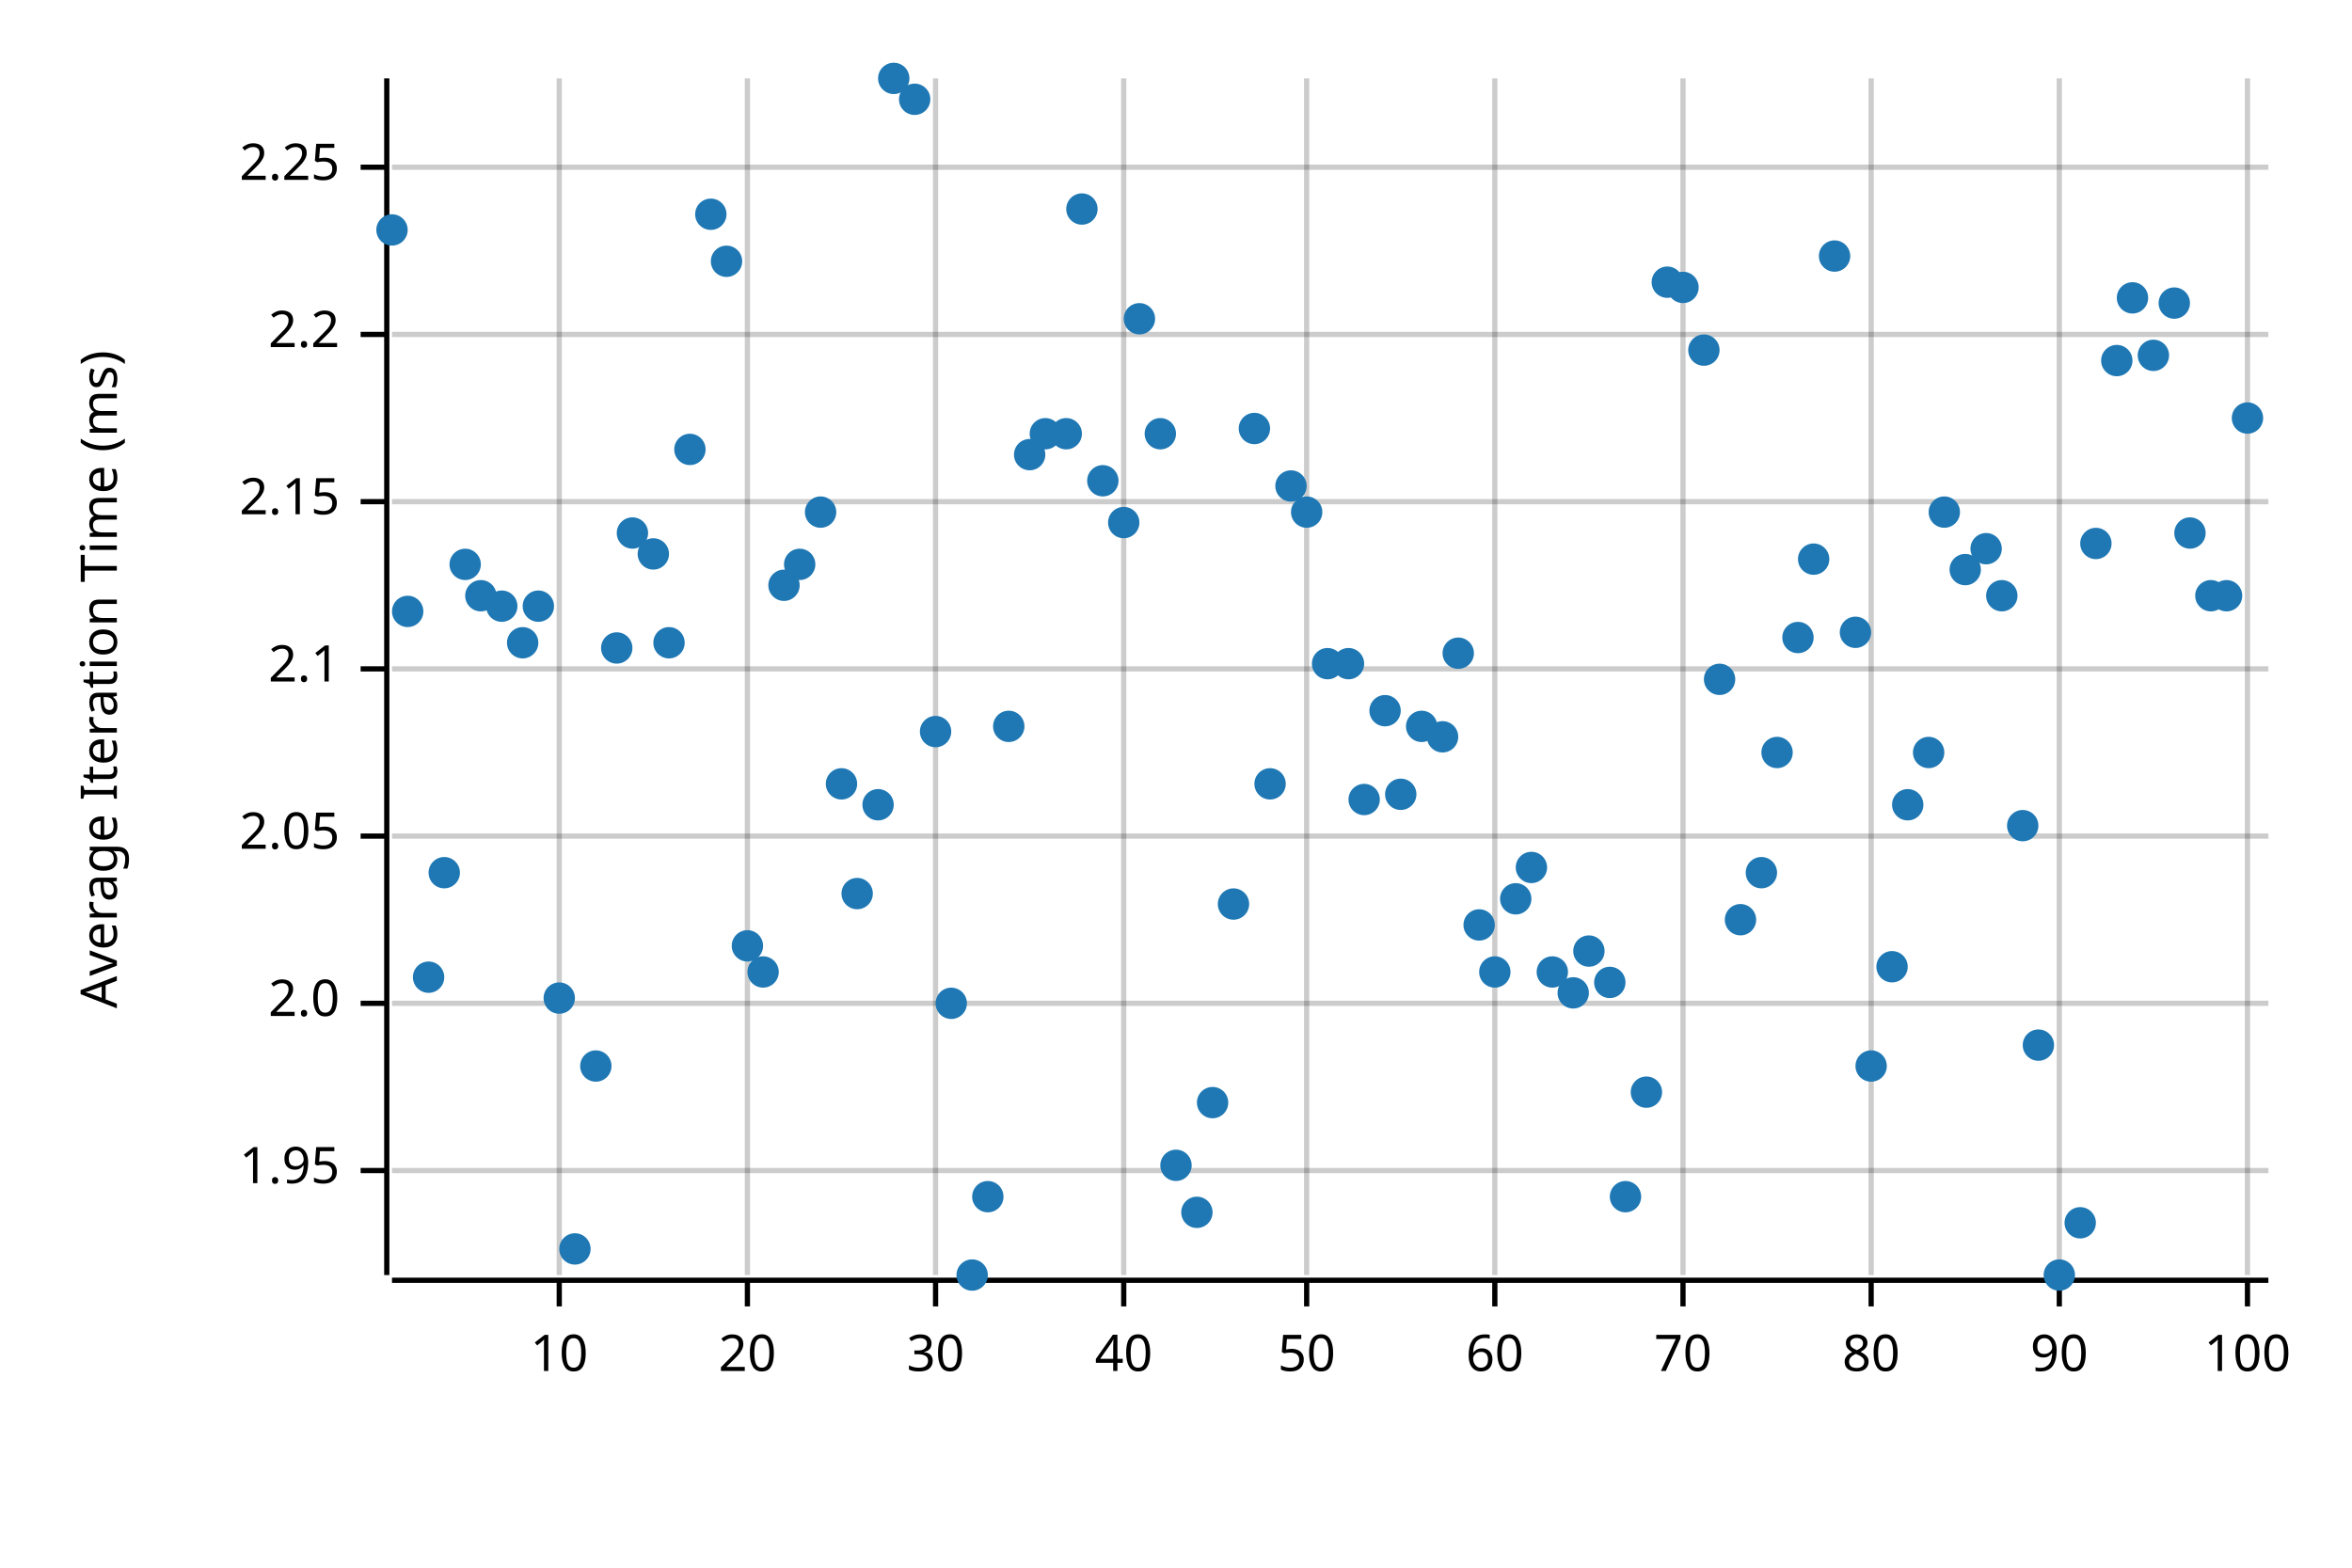
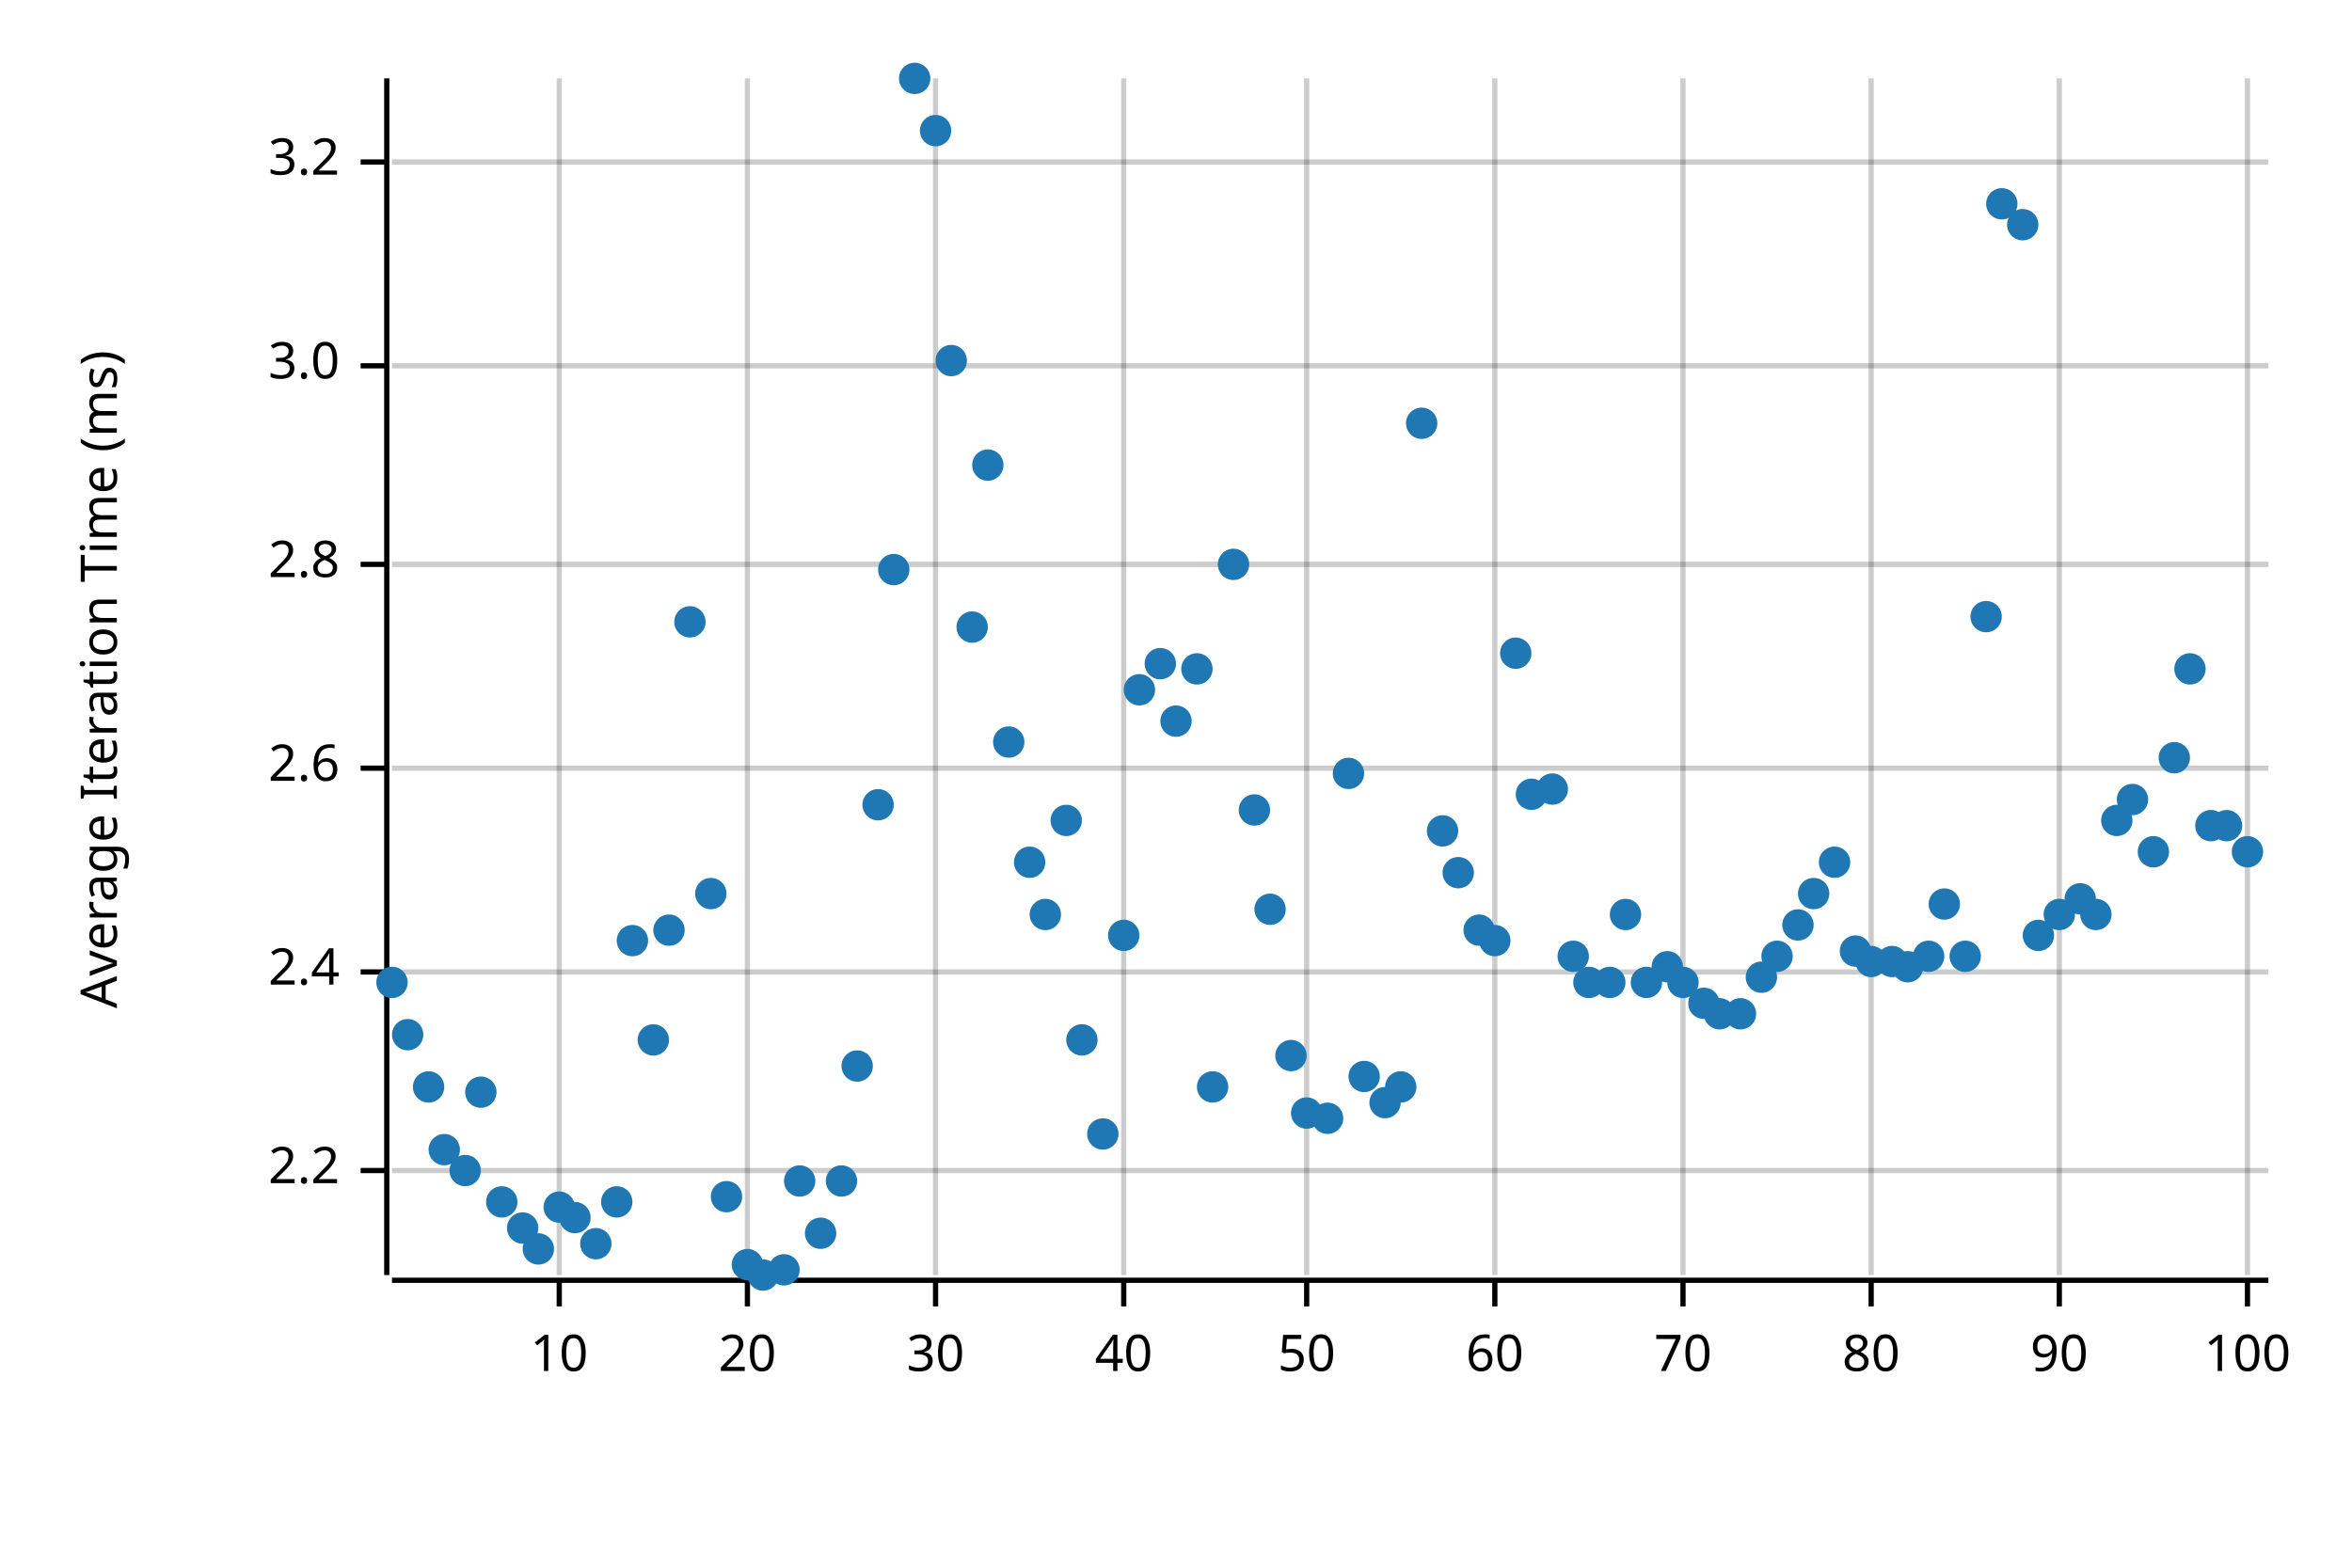
<svg xmlns="http://www.w3.org/2000/svg" width="450" height="300" viewBox="0 0 450 300">
  <text x="15" y="130" dy="0.76em" text-anchor="middle" font-family="sans-serif" font-size="9.677" opacity="1" fill="#000000" transform="rotate(270, 15, 130)">
Average Iteration Time (ms)
</text>
  <line opacity="0.2" stroke="#000000" stroke-width="1" x1="107" y1="244" x2="107" y2="15" />
  <line opacity="0.2" stroke="#000000" stroke-width="1" x1="143" y1="244" x2="143" y2="15" />
  <line opacity="0.2" stroke="#000000" stroke-width="1" x1="179" y1="244" x2="179" y2="15" />
  <line opacity="0.2" stroke="#000000" stroke-width="1" x1="215" y1="244" x2="215" y2="15" />
  <line opacity="0.2" stroke="#000000" stroke-width="1" x1="250" y1="244" x2="250" y2="15" />
  <line opacity="0.2" stroke="#000000" stroke-width="1" x1="286" y1="244" x2="286" y2="15" />
  <line opacity="0.2" stroke="#000000" stroke-width="1" x1="322" y1="244" x2="322" y2="15" />
  <line opacity="0.2" stroke="#000000" stroke-width="1" x1="358" y1="244" x2="358" y2="15" />
  <line opacity="0.2" stroke="#000000" stroke-width="1" x1="394" y1="244" x2="394" y2="15" />
  <line opacity="0.2" stroke="#000000" stroke-width="1" x1="430" y1="244" x2="430" y2="15" />
  <line opacity="0.2" stroke="#000000" stroke-width="1" x1="75" y1="224" x2="434" y2="224" />
-   <line opacity="0.2" stroke="#000000" stroke-width="1" x1="75" y1="192" x2="434" y2="192" />
-   <line opacity="0.2" stroke="#000000" stroke-width="1" x1="75" y1="160" x2="434" y2="160" />
-   <line opacity="0.2" stroke="#000000" stroke-width="1" x1="75" y1="128" x2="434" y2="128" />
-   <line opacity="0.2" stroke="#000000" stroke-width="1" x1="75" y1="96" x2="434" y2="96" />
-   <line opacity="0.2" stroke="#000000" stroke-width="1" x1="75" y1="64" x2="434" y2="64" />
-   <line opacity="0.2" stroke="#000000" stroke-width="1" x1="75" y1="32" x2="434" y2="32" />
+   <line opacity="0.2" stroke="#000000" stroke-width="1" x1="75" y1="186" x2="434" y2="186" />
+   <line opacity="0.2" stroke="#000000" stroke-width="1" x1="75" y1="147" x2="434" y2="147" />
+   <line opacity="0.2" stroke="#000000" stroke-width="1" x1="75" y1="108" x2="434" y2="108" />
+   <line opacity="0.2" stroke="#000000" stroke-width="1" x1="75" y1="70" x2="434" y2="70" />
+   <line opacity="0.2" stroke="#000000" stroke-width="1" x1="75" y1="31" x2="434" y2="31" />
  <polyline fill="none" opacity="1" stroke="#000000" stroke-width="1" points="74,15 74,244 " />
  <text x="65" y="224" dy="0.5ex" text-anchor="end" font-family="sans-serif" font-size="9.677" opacity="1" fill="#000000">
- 1.95
+ 2.2
</text>
  <polyline fill="none" opacity="1" stroke="#000000" stroke-width="1" points="69,224 74,224 " />
-   <text x="65" y="192" dy="0.5ex" text-anchor="end" font-family="sans-serif" font-size="9.677" opacity="1" fill="#000000">
- 2.0
+   <text x="65" y="186" dy="0.5ex" text-anchor="end" font-family="sans-serif" font-size="9.677" opacity="1" fill="#000000">
+ 2.4
</text>
-   <polyline fill="none" opacity="1" stroke="#000000" stroke-width="1" points="69,192 74,192 " />
-   <text x="65" y="160" dy="0.5ex" text-anchor="end" font-family="sans-serif" font-size="9.677" opacity="1" fill="#000000">
- 2.05
+   <polyline fill="none" opacity="1" stroke="#000000" stroke-width="1" points="69,186 74,186 " />
+   <text x="65" y="147" dy="0.5ex" text-anchor="end" font-family="sans-serif" font-size="9.677" opacity="1" fill="#000000">
+ 2.6
</text>
-   <polyline fill="none" opacity="1" stroke="#000000" stroke-width="1" points="69,160 74,160 " />
-   <text x="65" y="128" dy="0.5ex" text-anchor="end" font-family="sans-serif" font-size="9.677" opacity="1" fill="#000000">
- 2.1
+   <polyline fill="none" opacity="1" stroke="#000000" stroke-width="1" points="69,147 74,147 " />
+   <text x="65" y="108" dy="0.5ex" text-anchor="end" font-family="sans-serif" font-size="9.677" opacity="1" fill="#000000">
+ 2.8
</text>
-   <polyline fill="none" opacity="1" stroke="#000000" stroke-width="1" points="69,128 74,128 " />
-   <text x="65" y="96" dy="0.5ex" text-anchor="end" font-family="sans-serif" font-size="9.677" opacity="1" fill="#000000">
- 2.15
+   <polyline fill="none" opacity="1" stroke="#000000" stroke-width="1" points="69,108 74,108 " />
+   <text x="65" y="70" dy="0.5ex" text-anchor="end" font-family="sans-serif" font-size="9.677" opacity="1" fill="#000000">
+ 3.0
</text>
-   <polyline fill="none" opacity="1" stroke="#000000" stroke-width="1" points="69,96 74,96 " />
-   <text x="65" y="64" dy="0.5ex" text-anchor="end" font-family="sans-serif" font-size="9.677" opacity="1" fill="#000000">
- 2.2
+   <polyline fill="none" opacity="1" stroke="#000000" stroke-width="1" points="69,70 74,70 " />
+   <text x="65" y="31" dy="0.5ex" text-anchor="end" font-family="sans-serif" font-size="9.677" opacity="1" fill="#000000">
+ 3.2
</text>
-   <polyline fill="none" opacity="1" stroke="#000000" stroke-width="1" points="69,64 74,64 " />
-   <text x="65" y="32" dy="0.5ex" text-anchor="end" font-family="sans-serif" font-size="9.677" opacity="1" fill="#000000">
- 2.25
- </text>
-   <polyline fill="none" opacity="1" stroke="#000000" stroke-width="1" points="69,32 74,32 " />
+   <polyline fill="none" opacity="1" stroke="#000000" stroke-width="1" points="69,31 74,31 " />
  <polyline fill="none" opacity="1" stroke="#000000" stroke-width="1" points="75,245 434,245 " />
  <text x="107" y="255" dy="0.76em" text-anchor="middle" font-family="sans-serif" font-size="9.677" opacity="1" fill="#000000">
10
</text>
  <polyline fill="none" opacity="1" stroke="#000000" stroke-width="1" points="107,245 107,250 " />
  <text x="143" y="255" dy="0.76em" text-anchor="middle" font-family="sans-serif" font-size="9.677" opacity="1" fill="#000000">
20
</text>
  <polyline fill="none" opacity="1" stroke="#000000" stroke-width="1" points="143,245 143,250 " />
  <text x="179" y="255" dy="0.76em" text-anchor="middle" font-family="sans-serif" font-size="9.677" opacity="1" fill="#000000">
30
</text>
  <polyline fill="none" opacity="1" stroke="#000000" stroke-width="1" points="179,245 179,250 " />
  <text x="215" y="255" dy="0.76em" text-anchor="middle" font-family="sans-serif" font-size="9.677" opacity="1" fill="#000000">
40
</text>
  <polyline fill="none" opacity="1" stroke="#000000" stroke-width="1" points="215,245 215,250 " />
  <text x="250" y="255" dy="0.76em" text-anchor="middle" font-family="sans-serif" font-size="9.677" opacity="1" fill="#000000">
50
</text>
  <polyline fill="none" opacity="1" stroke="#000000" stroke-width="1" points="250,245 250,250 " />
  <text x="286" y="255" dy="0.76em" text-anchor="middle" font-family="sans-serif" font-size="9.677" opacity="1" fill="#000000">
60
</text>
  <polyline fill="none" opacity="1" stroke="#000000" stroke-width="1" points="286,245 286,250 " />
  <text x="322" y="255" dy="0.76em" text-anchor="middle" font-family="sans-serif" font-size="9.677" opacity="1" fill="#000000">
70
</text>
  <polyline fill="none" opacity="1" stroke="#000000" stroke-width="1" points="322,245 322,250 " />
  <text x="358" y="255" dy="0.76em" text-anchor="middle" font-family="sans-serif" font-size="9.677" opacity="1" fill="#000000">
80
</text>
  <polyline fill="none" opacity="1" stroke="#000000" stroke-width="1" points="358,245 358,250 " />
  <text x="394" y="255" dy="0.76em" text-anchor="middle" font-family="sans-serif" font-size="9.677" opacity="1" fill="#000000">
90
</text>
  <polyline fill="none" opacity="1" stroke="#000000" stroke-width="1" points="394,245 394,250 " />
  <text x="430" y="255" dy="0.76em" text-anchor="middle" font-family="sans-serif" font-size="9.677" opacity="1" fill="#000000">
100
</text>
  <polyline fill="none" opacity="1" stroke="#000000" stroke-width="1" points="430,245 430,250 " />
-   <circle cx="75" cy="44" r="3" opacity="1" fill="#1F78B4" stroke="none" stroke-width="1" />
-   <circle cx="78" cy="117" r="3" opacity="1" fill="#1F78B4" stroke="none" stroke-width="1" />
-   <circle cx="82" cy="187" r="3" opacity="1" fill="#1F78B4" stroke="none" stroke-width="1" />
-   <circle cx="85" cy="167" r="3" opacity="1" fill="#1F78B4" stroke="none" stroke-width="1" />
-   <circle cx="89" cy="108" r="3" opacity="1" fill="#1F78B4" stroke="none" stroke-width="1" />
-   <circle cx="92" cy="114" r="3" opacity="1" fill="#1F78B4" stroke="none" stroke-width="1" />
-   <circle cx="96" cy="116" r="3" opacity="1" fill="#1F78B4" stroke="none" stroke-width="1" />
-   <circle cx="100" cy="123" r="3" opacity="1" fill="#1F78B4" stroke="none" stroke-width="1" />
-   <circle cx="103" cy="116" r="3" opacity="1" fill="#1F78B4" stroke="none" stroke-width="1" />
-   <circle cx="107" cy="191" r="3" opacity="1" fill="#1F78B4" stroke="none" stroke-width="1" />
-   <circle cx="110" cy="239" r="3" opacity="1" fill="#1F78B4" stroke="none" stroke-width="1" />
-   <circle cx="114" cy="204" r="3" opacity="1" fill="#1F78B4" stroke="none" stroke-width="1" />
-   <circle cx="118" cy="124" r="3" opacity="1" fill="#1F78B4" stroke="none" stroke-width="1" />
-   <circle cx="121" cy="102" r="3" opacity="1" fill="#1F78B4" stroke="none" stroke-width="1" />
-   <circle cx="125" cy="106" r="3" opacity="1" fill="#1F78B4" stroke="none" stroke-width="1" />
-   <circle cx="128" cy="123" r="3" opacity="1" fill="#1F78B4" stroke="none" stroke-width="1" />
-   <circle cx="132" cy="86" r="3" opacity="1" fill="#1F78B4" stroke="none" stroke-width="1" />
-   <circle cx="136" cy="41" r="3" opacity="1" fill="#1F78B4" stroke="none" stroke-width="1" />
-   <circle cx="139" cy="50" r="3" opacity="1" fill="#1F78B4" stroke="none" stroke-width="1" />
-   <circle cx="143" cy="181" r="3" opacity="1" fill="#1F78B4" stroke="none" stroke-width="1" />
-   <circle cx="146" cy="186" r="3" opacity="1" fill="#1F78B4" stroke="none" stroke-width="1" />
-   <circle cx="150" cy="112" r="3" opacity="1" fill="#1F78B4" stroke="none" stroke-width="1" />
-   <circle cx="153" cy="108" r="3" opacity="1" fill="#1F78B4" stroke="none" stroke-width="1" />
-   <circle cx="157" cy="98" r="3" opacity="1" fill="#1F78B4" stroke="none" stroke-width="1" />
-   <circle cx="161" cy="150" r="3" opacity="1" fill="#1F78B4" stroke="none" stroke-width="1" />
-   <circle cx="164" cy="171" r="3" opacity="1" fill="#1F78B4" stroke="none" stroke-width="1" />
+   <circle cx="75" cy="188" r="3" opacity="1" fill="#1F78B4" stroke="none" stroke-width="1" />
+   <circle cx="78" cy="198" r="3" opacity="1" fill="#1F78B4" stroke="none" stroke-width="1" />
+   <circle cx="82" cy="208" r="3" opacity="1" fill="#1F78B4" stroke="none" stroke-width="1" />
+   <circle cx="85" cy="220" r="3" opacity="1" fill="#1F78B4" stroke="none" stroke-width="1" />
+   <circle cx="89" cy="224" r="3" opacity="1" fill="#1F78B4" stroke="none" stroke-width="1" />
+   <circle cx="92" cy="209" r="3" opacity="1" fill="#1F78B4" stroke="none" stroke-width="1" />
+   <circle cx="96" cy="230" r="3" opacity="1" fill="#1F78B4" stroke="none" stroke-width="1" />
+   <circle cx="100" cy="235" r="3" opacity="1" fill="#1F78B4" stroke="none" stroke-width="1" />
+   <circle cx="103" cy="239" r="3" opacity="1" fill="#1F78B4" stroke="none" stroke-width="1" />
+   <circle cx="107" cy="231" r="3" opacity="1" fill="#1F78B4" stroke="none" stroke-width="1" />
+   <circle cx="110" cy="233" r="3" opacity="1" fill="#1F78B4" stroke="none" stroke-width="1" />
+   <circle cx="114" cy="238" r="3" opacity="1" fill="#1F78B4" stroke="none" stroke-width="1" />
+   <circle cx="118" cy="230" r="3" opacity="1" fill="#1F78B4" stroke="none" stroke-width="1" />
+   <circle cx="121" cy="180" r="3" opacity="1" fill="#1F78B4" stroke="none" stroke-width="1" />
+   <circle cx="125" cy="199" r="3" opacity="1" fill="#1F78B4" stroke="none" stroke-width="1" />
+   <circle cx="128" cy="178" r="3" opacity="1" fill="#1F78B4" stroke="none" stroke-width="1" />
+   <circle cx="132" cy="119" r="3" opacity="1" fill="#1F78B4" stroke="none" stroke-width="1" />
+   <circle cx="136" cy="171" r="3" opacity="1" fill="#1F78B4" stroke="none" stroke-width="1" />
+   <circle cx="139" cy="229" r="3" opacity="1" fill="#1F78B4" stroke="none" stroke-width="1" />
+   <circle cx="143" cy="242" r="3" opacity="1" fill="#1F78B4" stroke="none" stroke-width="1" />
+   <circle cx="146" cy="244" r="3" opacity="1" fill="#1F78B4" stroke="none" stroke-width="1" />
+   <circle cx="150" cy="243" r="3" opacity="1" fill="#1F78B4" stroke="none" stroke-width="1" />
+   <circle cx="153" cy="226" r="3" opacity="1" fill="#1F78B4" stroke="none" stroke-width="1" />
+   <circle cx="157" cy="236" r="3" opacity="1" fill="#1F78B4" stroke="none" stroke-width="1" />
+   <circle cx="161" cy="226" r="3" opacity="1" fill="#1F78B4" stroke="none" stroke-width="1" />
+   <circle cx="164" cy="204" r="3" opacity="1" fill="#1F78B4" stroke="none" stroke-width="1" />
  <circle cx="168" cy="154" r="3" opacity="1" fill="#1F78B4" stroke="none" stroke-width="1" />
-   <circle cx="171" cy="15" r="3" opacity="1" fill="#1F78B4" stroke="none" stroke-width="1" />
-   <circle cx="175" cy="19" r="3" opacity="1" fill="#1F78B4" stroke="none" stroke-width="1" />
-   <circle cx="179" cy="140" r="3" opacity="1" fill="#1F78B4" stroke="none" stroke-width="1" />
-   <circle cx="182" cy="192" r="3" opacity="1" fill="#1F78B4" stroke="none" stroke-width="1" />
-   <circle cx="186" cy="244" r="3" opacity="1" fill="#1F78B4" stroke="none" stroke-width="1" />
-   <circle cx="189" cy="229" r="3" opacity="1" fill="#1F78B4" stroke="none" stroke-width="1" />
-   <circle cx="193" cy="139" r="3" opacity="1" fill="#1F78B4" stroke="none" stroke-width="1" />
-   <circle cx="197" cy="87" r="3" opacity="1" fill="#1F78B4" stroke="none" stroke-width="1" />
-   <circle cx="200" cy="83" r="3" opacity="1" fill="#1F78B4" stroke="none" stroke-width="1" />
-   <circle cx="204" cy="83" r="3" opacity="1" fill="#1F78B4" stroke="none" stroke-width="1" />
-   <circle cx="207" cy="40" r="3" opacity="1" fill="#1F78B4" stroke="none" stroke-width="1" />
-   <circle cx="211" cy="92" r="3" opacity="1" fill="#1F78B4" stroke="none" stroke-width="1" />
-   <circle cx="215" cy="100" r="3" opacity="1" fill="#1F78B4" stroke="none" stroke-width="1" />
-   <circle cx="218" cy="61" r="3" opacity="1" fill="#1F78B4" stroke="none" stroke-width="1" />
-   <circle cx="222" cy="83" r="3" opacity="1" fill="#1F78B4" stroke="none" stroke-width="1" />
-   <circle cx="225" cy="223" r="3" opacity="1" fill="#1F78B4" stroke="none" stroke-width="1" />
-   <circle cx="229" cy="232" r="3" opacity="1" fill="#1F78B4" stroke="none" stroke-width="1" />
-   <circle cx="232" cy="211" r="3" opacity="1" fill="#1F78B4" stroke="none" stroke-width="1" />
-   <circle cx="236" cy="173" r="3" opacity="1" fill="#1F78B4" stroke="none" stroke-width="1" />
-   <circle cx="240" cy="82" r="3" opacity="1" fill="#1F78B4" stroke="none" stroke-width="1" />
-   <circle cx="243" cy="150" r="3" opacity="1" fill="#1F78B4" stroke="none" stroke-width="1" />
-   <circle cx="247" cy="93" r="3" opacity="1" fill="#1F78B4" stroke="none" stroke-width="1" />
-   <circle cx="250" cy="98" r="3" opacity="1" fill="#1F78B4" stroke="none" stroke-width="1" />
-   <circle cx="254" cy="127" r="3" opacity="1" fill="#1F78B4" stroke="none" stroke-width="1" />
-   <circle cx="258" cy="127" r="3" opacity="1" fill="#1F78B4" stroke="none" stroke-width="1" />
-   <circle cx="261" cy="153" r="3" opacity="1" fill="#1F78B4" stroke="none" stroke-width="1" />
-   <circle cx="265" cy="136" r="3" opacity="1" fill="#1F78B4" stroke="none" stroke-width="1" />
-   <circle cx="268" cy="152" r="3" opacity="1" fill="#1F78B4" stroke="none" stroke-width="1" />
-   <circle cx="272" cy="139" r="3" opacity="1" fill="#1F78B4" stroke="none" stroke-width="1" />
-   <circle cx="276" cy="141" r="3" opacity="1" fill="#1F78B4" stroke="none" stroke-width="1" />
-   <circle cx="279" cy="125" r="3" opacity="1" fill="#1F78B4" stroke="none" stroke-width="1" />
-   <circle cx="283" cy="177" r="3" opacity="1" fill="#1F78B4" stroke="none" stroke-width="1" />
-   <circle cx="286" cy="186" r="3" opacity="1" fill="#1F78B4" stroke="none" stroke-width="1" />
-   <circle cx="290" cy="172" r="3" opacity="1" fill="#1F78B4" stroke="none" stroke-width="1" />
-   <circle cx="293" cy="166" r="3" opacity="1" fill="#1F78B4" stroke="none" stroke-width="1" />
-   <circle cx="297" cy="186" r="3" opacity="1" fill="#1F78B4" stroke="none" stroke-width="1" />
-   <circle cx="301" cy="190" r="3" opacity="1" fill="#1F78B4" stroke="none" stroke-width="1" />
-   <circle cx="304" cy="182" r="3" opacity="1" fill="#1F78B4" stroke="none" stroke-width="1" />
+   <circle cx="171" cy="109" r="3" opacity="1" fill="#1F78B4" stroke="none" stroke-width="1" />
+   <circle cx="175" cy="15" r="3" opacity="1" fill="#1F78B4" stroke="none" stroke-width="1" />
+   <circle cx="179" cy="25" r="3" opacity="1" fill="#1F78B4" stroke="none" stroke-width="1" />
+   <circle cx="182" cy="69" r="3" opacity="1" fill="#1F78B4" stroke="none" stroke-width="1" />
+   <circle cx="186" cy="120" r="3" opacity="1" fill="#1F78B4" stroke="none" stroke-width="1" />
+   <circle cx="189" cy="89" r="3" opacity="1" fill="#1F78B4" stroke="none" stroke-width="1" />
+   <circle cx="193" cy="142" r="3" opacity="1" fill="#1F78B4" stroke="none" stroke-width="1" />
+   <circle cx="197" cy="165" r="3" opacity="1" fill="#1F78B4" stroke="none" stroke-width="1" />
+   <circle cx="200" cy="175" r="3" opacity="1" fill="#1F78B4" stroke="none" stroke-width="1" />
+   <circle cx="204" cy="157" r="3" opacity="1" fill="#1F78B4" stroke="none" stroke-width="1" />
+   <circle cx="207" cy="199" r="3" opacity="1" fill="#1F78B4" stroke="none" stroke-width="1" />
+   <circle cx="211" cy="217" r="3" opacity="1" fill="#1F78B4" stroke="none" stroke-width="1" />
+   <circle cx="215" cy="179" r="3" opacity="1" fill="#1F78B4" stroke="none" stroke-width="1" />
+   <circle cx="218" cy="132" r="3" opacity="1" fill="#1F78B4" stroke="none" stroke-width="1" />
+   <circle cx="222" cy="127" r="3" opacity="1" fill="#1F78B4" stroke="none" stroke-width="1" />
+   <circle cx="225" cy="138" r="3" opacity="1" fill="#1F78B4" stroke="none" stroke-width="1" />
+   <circle cx="229" cy="128" r="3" opacity="1" fill="#1F78B4" stroke="none" stroke-width="1" />
+   <circle cx="232" cy="208" r="3" opacity="1" fill="#1F78B4" stroke="none" stroke-width="1" />
+   <circle cx="236" cy="108" r="3" opacity="1" fill="#1F78B4" stroke="none" stroke-width="1" />
+   <circle cx="240" cy="155" r="3" opacity="1" fill="#1F78B4" stroke="none" stroke-width="1" />
+   <circle cx="243" cy="174" r="3" opacity="1" fill="#1F78B4" stroke="none" stroke-width="1" />
+   <circle cx="247" cy="202" r="3" opacity="1" fill="#1F78B4" stroke="none" stroke-width="1" />
+   <circle cx="250" cy="213" r="3" opacity="1" fill="#1F78B4" stroke="none" stroke-width="1" />
+   <circle cx="254" cy="214" r="3" opacity="1" fill="#1F78B4" stroke="none" stroke-width="1" />
+   <circle cx="258" cy="148" r="3" opacity="1" fill="#1F78B4" stroke="none" stroke-width="1" />
+   <circle cx="261" cy="206" r="3" opacity="1" fill="#1F78B4" stroke="none" stroke-width="1" />
+   <circle cx="265" cy="211" r="3" opacity="1" fill="#1F78B4" stroke="none" stroke-width="1" />
+   <circle cx="268" cy="208" r="3" opacity="1" fill="#1F78B4" stroke="none" stroke-width="1" />
+   <circle cx="272" cy="81" r="3" opacity="1" fill="#1F78B4" stroke="none" stroke-width="1" />
+   <circle cx="276" cy="159" r="3" opacity="1" fill="#1F78B4" stroke="none" stroke-width="1" />
+   <circle cx="279" cy="167" r="3" opacity="1" fill="#1F78B4" stroke="none" stroke-width="1" />
+   <circle cx="283" cy="178" r="3" opacity="1" fill="#1F78B4" stroke="none" stroke-width="1" />
+   <circle cx="286" cy="180" r="3" opacity="1" fill="#1F78B4" stroke="none" stroke-width="1" />
+   <circle cx="290" cy="125" r="3" opacity="1" fill="#1F78B4" stroke="none" stroke-width="1" />
+   <circle cx="293" cy="152" r="3" opacity="1" fill="#1F78B4" stroke="none" stroke-width="1" />
+   <circle cx="297" cy="151" r="3" opacity="1" fill="#1F78B4" stroke="none" stroke-width="1" />
+   <circle cx="301" cy="183" r="3" opacity="1" fill="#1F78B4" stroke="none" stroke-width="1" />
+   <circle cx="304" cy="188" r="3" opacity="1" fill="#1F78B4" stroke="none" stroke-width="1" />
  <circle cx="308" cy="188" r="3" opacity="1" fill="#1F78B4" stroke="none" stroke-width="1" />
-   <circle cx="311" cy="229" r="3" opacity="1" fill="#1F78B4" stroke="none" stroke-width="1" />
-   <circle cx="315" cy="209" r="3" opacity="1" fill="#1F78B4" stroke="none" stroke-width="1" />
-   <circle cx="319" cy="54" r="3" opacity="1" fill="#1F78B4" stroke="none" stroke-width="1" />
-   <circle cx="322" cy="55" r="3" opacity="1" fill="#1F78B4" stroke="none" stroke-width="1" />
-   <circle cx="326" cy="67" r="3" opacity="1" fill="#1F78B4" stroke="none" stroke-width="1" />
-   <circle cx="329" cy="130" r="3" opacity="1" fill="#1F78B4" stroke="none" stroke-width="1" />
-   <circle cx="333" cy="176" r="3" opacity="1" fill="#1F78B4" stroke="none" stroke-width="1" />
-   <circle cx="337" cy="167" r="3" opacity="1" fill="#1F78B4" stroke="none" stroke-width="1" />
-   <circle cx="340" cy="144" r="3" opacity="1" fill="#1F78B4" stroke="none" stroke-width="1" />
-   <circle cx="344" cy="122" r="3" opacity="1" fill="#1F78B4" stroke="none" stroke-width="1" />
-   <circle cx="347" cy="107" r="3" opacity="1" fill="#1F78B4" stroke="none" stroke-width="1" />
-   <circle cx="351" cy="49" r="3" opacity="1" fill="#1F78B4" stroke="none" stroke-width="1" />
-   <circle cx="355" cy="121" r="3" opacity="1" fill="#1F78B4" stroke="none" stroke-width="1" />
-   <circle cx="358" cy="204" r="3" opacity="1" fill="#1F78B4" stroke="none" stroke-width="1" />
-   <circle cx="362" cy="185" r="3" opacity="1" fill="#1F78B4" stroke="none" stroke-width="1" />
-   <circle cx="365" cy="154" r="3" opacity="1" fill="#1F78B4" stroke="none" stroke-width="1" />
-   <circle cx="369" cy="144" r="3" opacity="1" fill="#1F78B4" stroke="none" stroke-width="1" />
-   <circle cx="372" cy="98" r="3" opacity="1" fill="#1F78B4" stroke="none" stroke-width="1" />
-   <circle cx="376" cy="109" r="3" opacity="1" fill="#1F78B4" stroke="none" stroke-width="1" />
-   <circle cx="380" cy="105" r="3" opacity="1" fill="#1F78B4" stroke="none" stroke-width="1" />
-   <circle cx="383" cy="114" r="3" opacity="1" fill="#1F78B4" stroke="none" stroke-width="1" />
-   <circle cx="387" cy="158" r="3" opacity="1" fill="#1F78B4" stroke="none" stroke-width="1" />
-   <circle cx="390" cy="200" r="3" opacity="1" fill="#1F78B4" stroke="none" stroke-width="1" />
-   <circle cx="394" cy="244" r="3" opacity="1" fill="#1F78B4" stroke="none" stroke-width="1" />
-   <circle cx="398" cy="234" r="3" opacity="1" fill="#1F78B4" stroke="none" stroke-width="1" />
-   <circle cx="401" cy="104" r="3" opacity="1" fill="#1F78B4" stroke="none" stroke-width="1" />
-   <circle cx="405" cy="69" r="3" opacity="1" fill="#1F78B4" stroke="none" stroke-width="1" />
-   <circle cx="408" cy="57" r="3" opacity="1" fill="#1F78B4" stroke="none" stroke-width="1" />
-   <circle cx="412" cy="68" r="3" opacity="1" fill="#1F78B4" stroke="none" stroke-width="1" />
-   <circle cx="416" cy="58" r="3" opacity="1" fill="#1F78B4" stroke="none" stroke-width="1" />
-   <circle cx="419" cy="102" r="3" opacity="1" fill="#1F78B4" stroke="none" stroke-width="1" />
-   <circle cx="423" cy="114" r="3" opacity="1" fill="#1F78B4" stroke="none" stroke-width="1" />
-   <circle cx="426" cy="114" r="3" opacity="1" fill="#1F78B4" stroke="none" stroke-width="1" />
-   <circle cx="430" cy="80" r="3" opacity="1" fill="#1F78B4" stroke="none" stroke-width="1" />
+   <circle cx="311" cy="175" r="3" opacity="1" fill="#1F78B4" stroke="none" stroke-width="1" />
+   <circle cx="315" cy="188" r="3" opacity="1" fill="#1F78B4" stroke="none" stroke-width="1" />
+   <circle cx="319" cy="185" r="3" opacity="1" fill="#1F78B4" stroke="none" stroke-width="1" />
+   <circle cx="322" cy="188" r="3" opacity="1" fill="#1F78B4" stroke="none" stroke-width="1" />
+   <circle cx="326" cy="192" r="3" opacity="1" fill="#1F78B4" stroke="none" stroke-width="1" />
+   <circle cx="329" cy="194" r="3" opacity="1" fill="#1F78B4" stroke="none" stroke-width="1" />
+   <circle cx="333" cy="194" r="3" opacity="1" fill="#1F78B4" stroke="none" stroke-width="1" />
+   <circle cx="337" cy="187" r="3" opacity="1" fill="#1F78B4" stroke="none" stroke-width="1" />
+   <circle cx="340" cy="183" r="3" opacity="1" fill="#1F78B4" stroke="none" stroke-width="1" />
+   <circle cx="344" cy="177" r="3" opacity="1" fill="#1F78B4" stroke="none" stroke-width="1" />
+   <circle cx="347" cy="171" r="3" opacity="1" fill="#1F78B4" stroke="none" stroke-width="1" />
+   <circle cx="351" cy="165" r="3" opacity="1" fill="#1F78B4" stroke="none" stroke-width="1" />
+   <circle cx="355" cy="182" r="3" opacity="1" fill="#1F78B4" stroke="none" stroke-width="1" />
+   <circle cx="358" cy="184" r="3" opacity="1" fill="#1F78B4" stroke="none" stroke-width="1" />
+   <circle cx="362" cy="184" r="3" opacity="1" fill="#1F78B4" stroke="none" stroke-width="1" />
+   <circle cx="365" cy="185" r="3" opacity="1" fill="#1F78B4" stroke="none" stroke-width="1" />
+   <circle cx="369" cy="183" r="3" opacity="1" fill="#1F78B4" stroke="none" stroke-width="1" />
+   <circle cx="372" cy="173" r="3" opacity="1" fill="#1F78B4" stroke="none" stroke-width="1" />
+   <circle cx="376" cy="183" r="3" opacity="1" fill="#1F78B4" stroke="none" stroke-width="1" />
+   <circle cx="380" cy="118" r="3" opacity="1" fill="#1F78B4" stroke="none" stroke-width="1" />
+   <circle cx="383" cy="39" r="3" opacity="1" fill="#1F78B4" stroke="none" stroke-width="1" />
+   <circle cx="387" cy="43" r="3" opacity="1" fill="#1F78B4" stroke="none" stroke-width="1" />
+   <circle cx="390" cy="179" r="3" opacity="1" fill="#1F78B4" stroke="none" stroke-width="1" />
+   <circle cx="394" cy="175" r="3" opacity="1" fill="#1F78B4" stroke="none" stroke-width="1" />
+   <circle cx="398" cy="172" r="3" opacity="1" fill="#1F78B4" stroke="none" stroke-width="1" />
+   <circle cx="401" cy="175" r="3" opacity="1" fill="#1F78B4" stroke="none" stroke-width="1" />
+   <circle cx="405" cy="157" r="3" opacity="1" fill="#1F78B4" stroke="none" stroke-width="1" />
+   <circle cx="408" cy="153" r="3" opacity="1" fill="#1F78B4" stroke="none" stroke-width="1" />
+   <circle cx="412" cy="163" r="3" opacity="1" fill="#1F78B4" stroke="none" stroke-width="1" />
+   <circle cx="416" cy="145" r="3" opacity="1" fill="#1F78B4" stroke="none" stroke-width="1" />
+   <circle cx="419" cy="128" r="3" opacity="1" fill="#1F78B4" stroke="none" stroke-width="1" />
+   <circle cx="423" cy="158" r="3" opacity="1" fill="#1F78B4" stroke="none" stroke-width="1" />
+   <circle cx="426" cy="158" r="3" opacity="1" fill="#1F78B4" stroke="none" stroke-width="1" />
+   <circle cx="430" cy="163" r="3" opacity="1" fill="#1F78B4" stroke="none" stroke-width="1" />
</svg>
